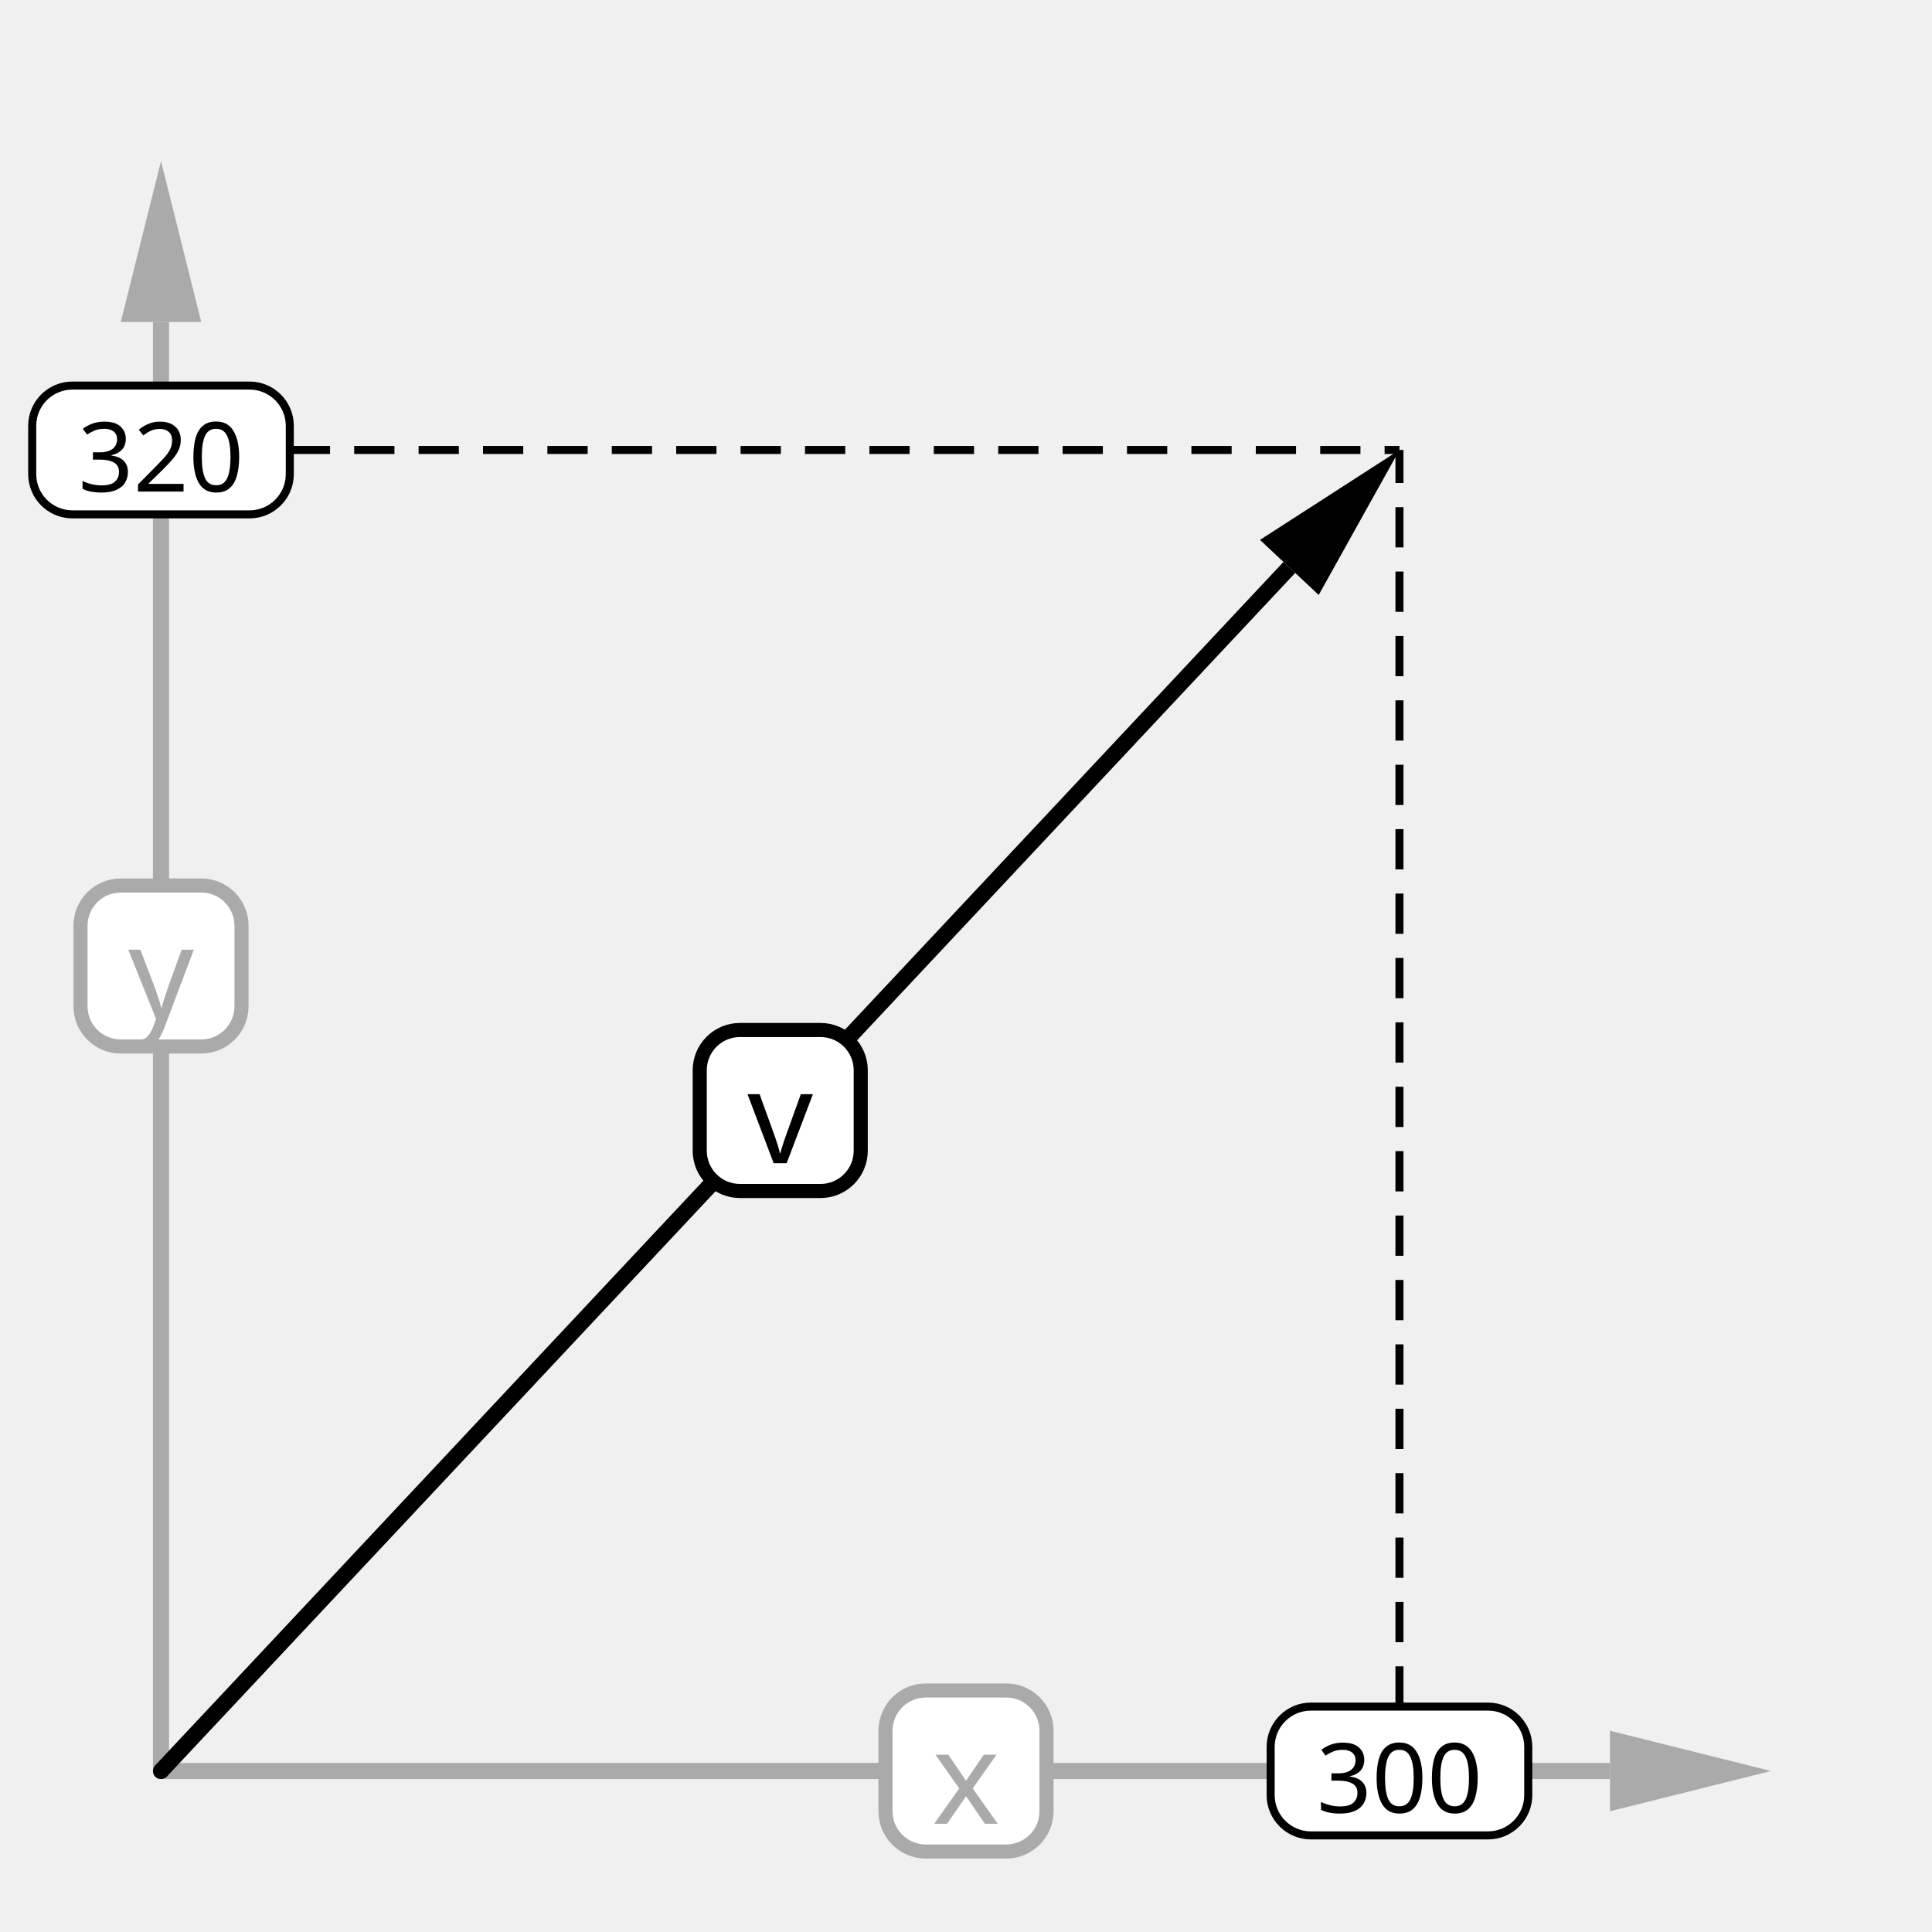
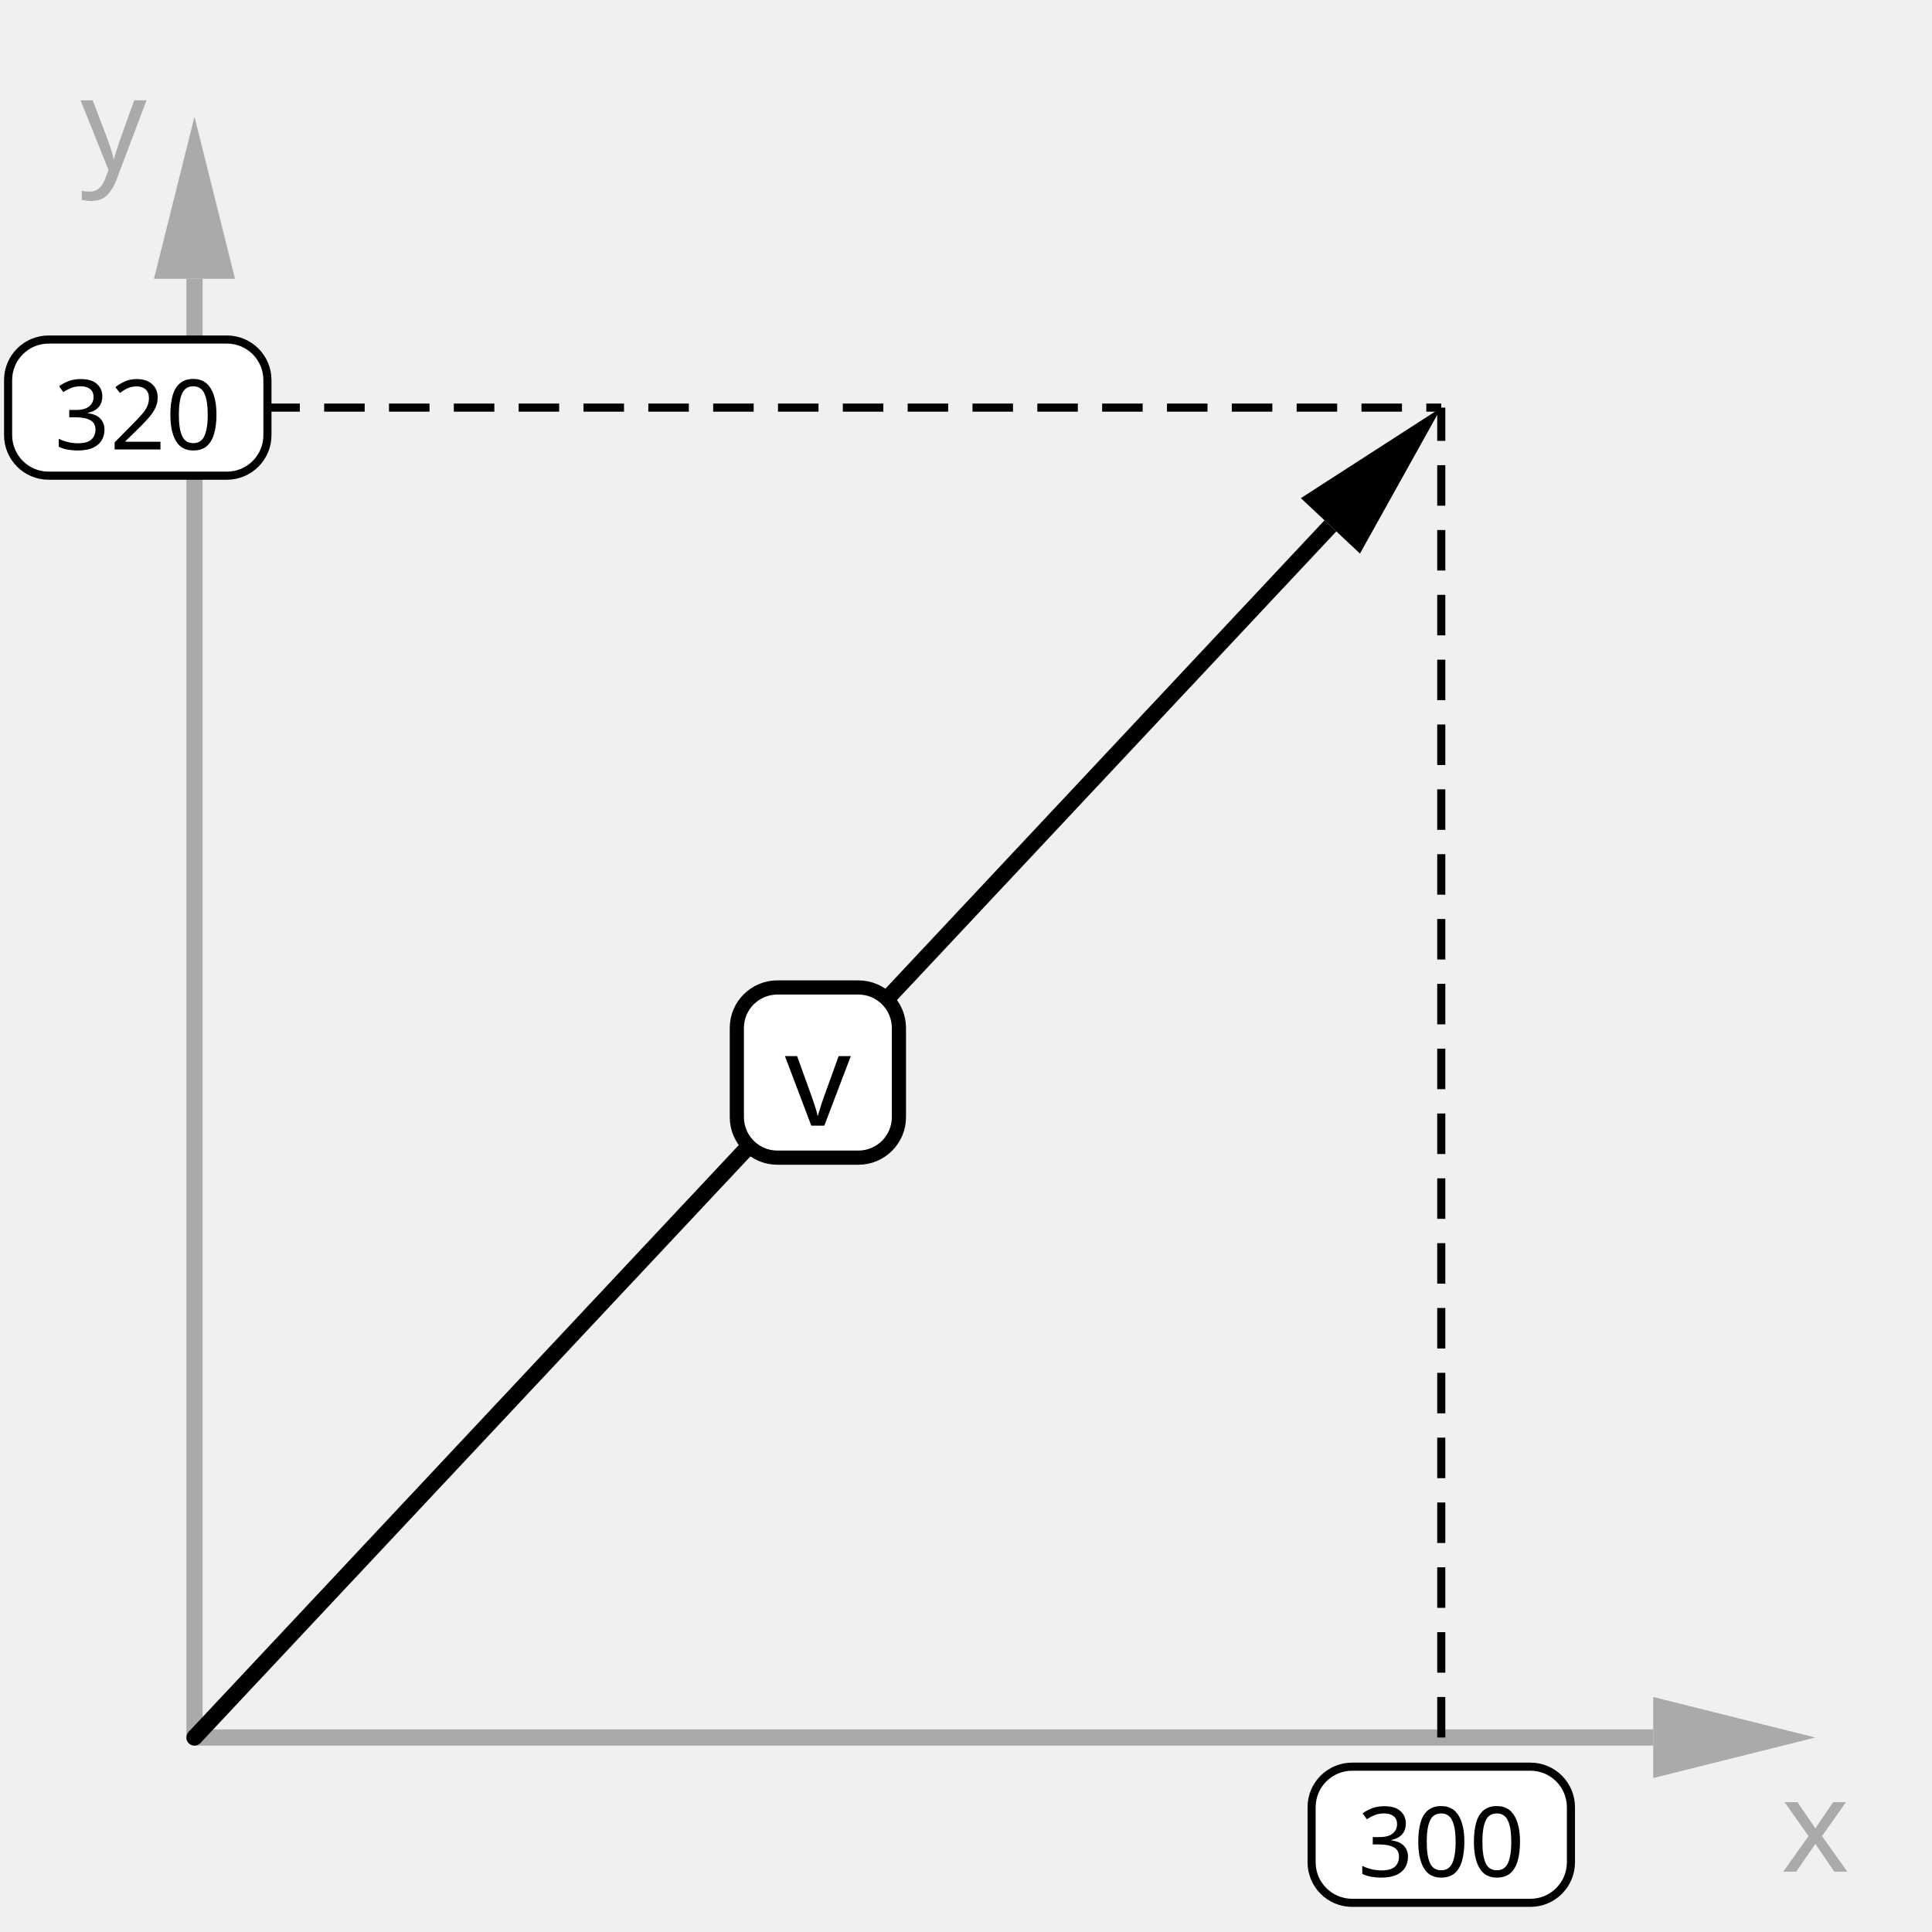
- <svg xmlns="http://www.w3.org/2000/svg" width="200" height="200" viewBox="-20 -20 240 240">
+ <svg xmlns="http://www.w3.org/2000/svg" width="200" height="200" viewBox="-24 -14.4 238.4 238.4" style="background: rgb(255, 255, 255); border-radius: 8px;">
  <defs>
    <pattern id="grid-100-#ccc-#fff-200-200-0.5128205128205128-0.5128205128205128" width="51.282" height="51.282" patternUnits="userSpaceOnUse">
      <path d="M 0 0 L 0 51.282 51.282 51.282 51.282 0 0 0" fill="#fff" stroke="#ccc" stroke-width="0.5" />
    </pattern>
  </defs>
  <rect width="200" height="200" fill="url(#grid-100-#ccc-#fff-200-200-0.5128205128205128-0.5128205128205128)" style="     transform: scaleY(-1);     transform-origin: 0 100px;   " />
  <defs>
    <marker id="arrowhead-4" markerWidth="10" markerHeight="5" refY="2.5" orient="auto">
      <polygon points="0 0, 10 2.5, 0 5" fill="#aaa" />
    </marker>
    <marker id="arrowbutt-4" markerWidth="4" markerHeight="4" refX="2" refY="2" orient="auto">
      <circle cx="2" cy="2" r="0.5" fill="#aaa" />
    </marker>
  </defs>
  <line x1="0" y1="200" x2="180" y2="200" stroke="#aaa" stroke-width="2" marker-start="url(#arrowbutt-4)" marker-end="url(#arrowhead-4)" />
-   <rect x="90" y="190" width="20" height="20px" fill="#fff" stroke="#aaa" stroke-width="1.75" rx="5" />
-   <text x="100" y="201" width="20" fill="#aaa" style="dominant-baseline: middle; text-anchor: middle; font: normal 16px sans-serif">
-       x
-     </text>
  <defs>
    <marker id="arrowhead-5" markerWidth="10" markerHeight="5" refY="2.5" orient="auto">
      <polygon points="0 0, 10 2.5, 0 5" fill="#aaa" />
    </marker>
    <marker id="arrowbutt-5" markerWidth="4" markerHeight="4" refX="2" refY="2" orient="auto">
      <circle cx="2" cy="2" r="0.5" fill="#aaa" />
    </marker>
  </defs>
  <line x1="0" y1="200" x2="1.1021821192326178e-14" y2="20" stroke="#aaa" stroke-width="2" marker-start="url(#arrowbutt-5)" marker-end="url(#arrowhead-5)" />
-   <rect x="-10" y="90" width="20" height="20px" fill="#fff" stroke="#aaa" stroke-width="1.75" rx="5" />
-   <text x="0" y="101" width="20" fill="#aaa" style="dominant-baseline: middle; text-anchor: middle; font: normal 16px sans-serif">
+   <text x="200" y="211" width="20" fill="#aaa" style="dominant-baseline: middle; text-anchor: middle; font: normal 16px sans-serif">
+       x
+     </text>
+   <text x="-10" y="1" width="20" fill="#aaa" style="dominant-baseline: middle; text-anchor: middle; font: normal 16px sans-serif">
      y
    </text>
  <defs>
    <marker id="arrowhead-6" markerWidth="10" markerHeight="5" refY="2.5" orient="auto">
      <polygon points="0 0, 10 2.5, 0 5" fill="#000" />
    </marker>
    <marker id="arrowbutt-6" markerWidth="4" markerHeight="4" refX="2" refY="2" orient="auto">
      <circle cx="2" cy="2" r="0.5" fill="#000" />
    </marker>
  </defs>
  <line x1="0" y1="200" x2="140.167" y2="50.488" stroke="#000" stroke-width="2" marker-start="url(#arrowbutt-6)" marker-end="url(#arrowhead-6)" />
-   <rect x="66.923" y="107.949" width="20" height="20px" fill="#fff" stroke="#000" stroke-width="1.75" rx="5" />
+   <rect x="66.923" y="107.449" width="20" height="21" fill="#fff" stroke="#000" stroke-width="1.75" rx="5" />
  <text x="76.923" y="118.949" width="20" fill="#000" style="dominant-baseline: middle; text-anchor: middle; font: normal 16px sans-serif">
      v
    </text>
  <line x1="153.846" y1="200" x2="153.846" y2="35.897" stroke="#000" stroke-width="1" stroke-dasharray="5,3" />
  <line x1="0" y1="35.897" x2="153.846" y2="35.897" stroke="#000" stroke-width="1" stroke-dasharray="5,3" />
-   <rect x="137.846" y="192" width="32" height="16px" fill="#fff" stroke="#000" stroke-width="1" rx="5" />
-   <text x="153.846" y="201" width="NaN" fill="#000" style="dominant-baseline: middle; text-anchor: middle; font: normal 12px sans-serif">
+   <rect x="137.846" y="203.6" width="32" height="16.8" fill="#fff" stroke="#000" stroke-width="1" rx="5" />
+   <text x="153.846" y="213" width="32" fill="#000" style="dominant-baseline: middle; text-anchor: middle; font: normal 12px sans-serif">
      300
    </text>
-   <rect x="-16" y="27.897" width="32" height="16px" fill="#fff" stroke="#000" stroke-width="1" rx="5" />
-   <text x="0" y="36.897" width="NaN" fill="#000" style="dominant-baseline: middle; text-anchor: middle; font: normal 12px sans-serif">
+   <rect x="-23" y="27.497" width="32" height="16.8" fill="#fff" stroke="#000" stroke-width="1" rx="5" />
+   <text x="-7" y="36.897" width="32" fill="#000" style="dominant-baseline: middle; text-anchor: middle; font: normal 12px sans-serif">
      320
    </text>
</svg>
